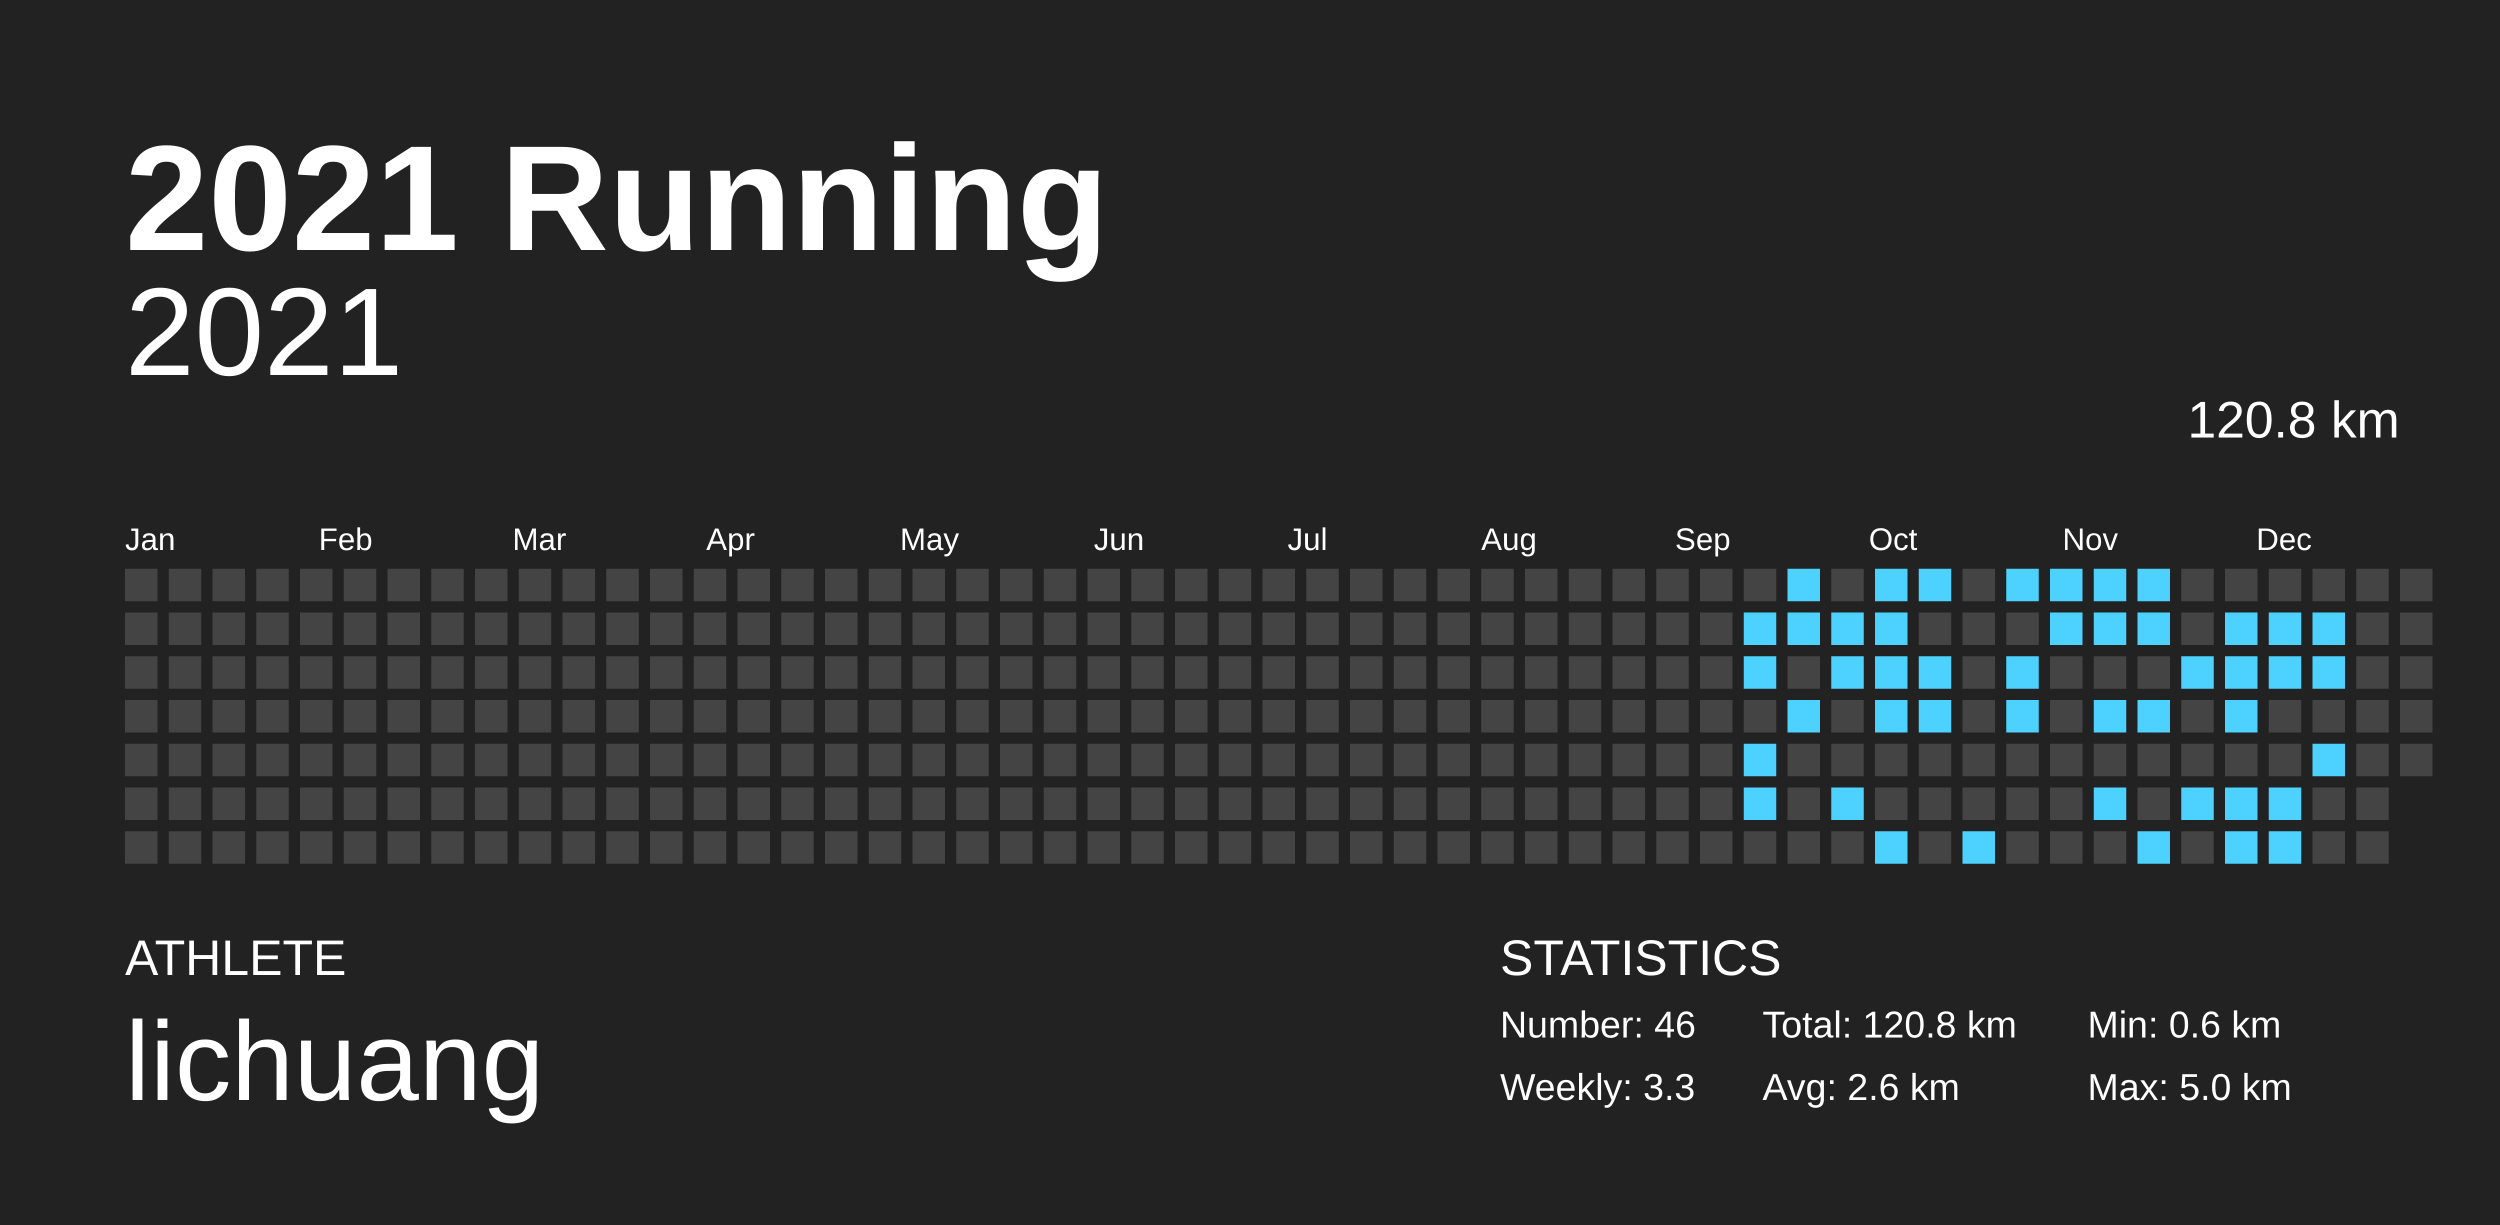
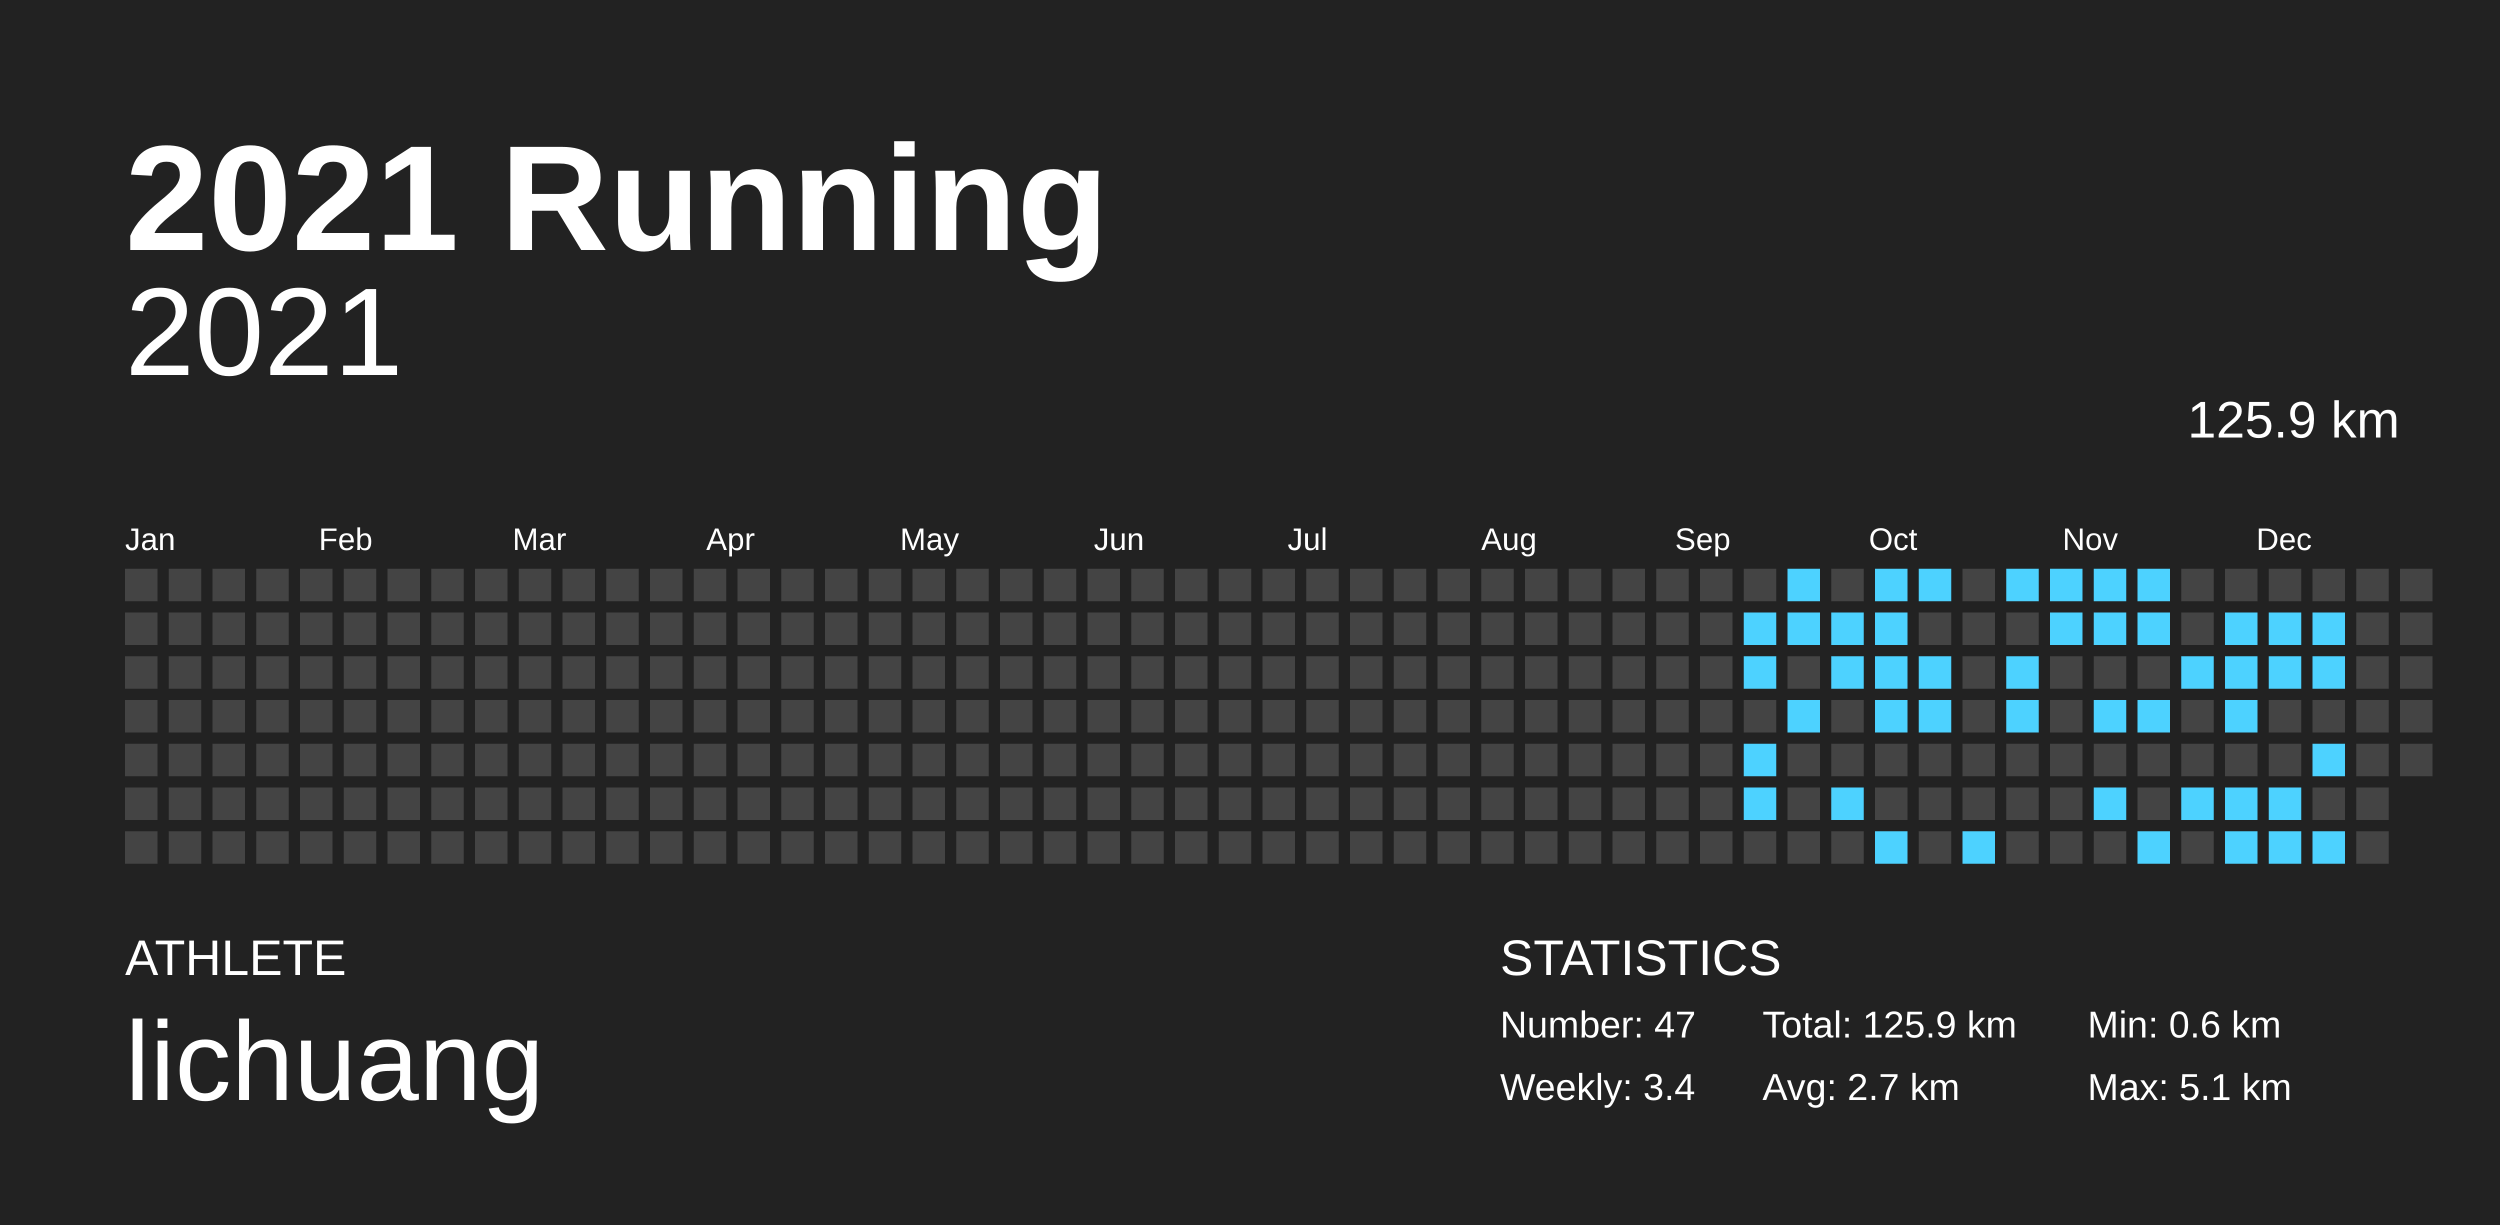
<svg xmlns="http://www.w3.org/2000/svg" baseProfile="full" height="98mm" version="1.1" viewBox="0,0,200,98" width="200mm">
  <defs />
  <rect fill="#222222" height="98" width="200" x="0" y="0" />
  <text fill="#FFFFFF" style="font-size:12px; font-family:Arial; font-weight:bold;" x="10" y="20">2021 Running</text>
  <text fill="#FFFFFF" style="font-size:4px; font-family:Arial" x="10" y="78">ATHLETE</text>
  <text fill="#FFFFFF" style="font-size:9px; font-family:Arial" x="10" y="88">lichuang</text>
  <text fill="#FFFFFF" style="font-size:4px; font-family:Arial" x="120" y="78">STATISTICS</text>
-   <text fill="#FFFFFF" style="font-size:3px; font-family:Arial" x="120" y="83">Number: 46</text>
-   <text fill="#FFFFFF" style="font-size:3px; font-family:Arial" x="120" y="88">Weekly: 3.3</text>
-   <text fill="#FFFFFF" style="font-size:3px; font-family:Arial" x="141" y="83">Total: 120.8 km</text>
-   <text fill="#FFFFFF" style="font-size:3px; font-family:Arial" x="141" y="88">Avg: 2.6 km</text>
+   <text fill="#FFFFFF" style="font-size:3px; font-family:Arial" x="120" y="83">Number: 47</text>
+   <text fill="#FFFFFF" style="font-size:3px; font-family:Arial" x="120" y="88">Weekly: 3.4</text>
+   <text fill="#FFFFFF" style="font-size:3px; font-family:Arial" x="141" y="83">Total: 125.9 km</text>
+   <text fill="#FFFFFF" style="font-size:3px; font-family:Arial" x="141" y="88">Avg: 2.7 km</text>
  <text fill="#FFFFFF" style="font-size:3px; font-family:Arial" x="167" y="83">Min: 0.6 km</text>
-   <text fill="#FFFFFF" style="font-size:3px; font-family:Arial" x="167" y="88">Max: 5.0 km</text>
+   <text fill="#FFFFFF" style="font-size:3px; font-family:Arial" x="167" y="88">Max: 5.1 km</text>
  <text alignment-baseline="hanging" fill="#FFFFFF" style="font-size:10.0px; font-family:Arial;" x="10" y="30">2021</text>
-   <text alignment-baseline="hanging" fill="#FFFFFF" style="font-size:4.125px; font-family:Arial;" x="175" y="35">120.8 km</text>
+   <text alignment-baseline="hanging" fill="#FFFFFF" style="font-size:4.125px; font-family:Arial;" x="175" y="35">125.9 km</text>
  <text fill="#FFFFFF" style="font-size:2.5px; font-family:Arial" x="10.0" y="44">Jan</text>
  <text fill="#FFFFFF" style="font-size:2.5px; font-family:Arial" x="25.5" y="44">Feb</text>
  <text fill="#FFFFFF" style="font-size:2.5px; font-family:Arial" x="41.0" y="44">Mar</text>
  <text fill="#FFFFFF" style="font-size:2.5px; font-family:Arial" x="56.5" y="44">Apr</text>
  <text fill="#FFFFFF" style="font-size:2.5px; font-family:Arial" x="72.0" y="44">May</text>
  <text fill="#FFFFFF" style="font-size:2.5px; font-family:Arial" x="87.5" y="44">Jun</text>
  <text fill="#FFFFFF" style="font-size:2.5px; font-family:Arial" x="103.0" y="44">Jul</text>
  <text fill="#FFFFFF" style="font-size:2.5px; font-family:Arial" x="118.5" y="44">Aug</text>
  <text fill="#FFFFFF" style="font-size:2.5px; font-family:Arial" x="134.0" y="44">Sep</text>
  <text fill="#FFFFFF" style="font-size:2.5px; font-family:Arial" x="149.5" y="44">Oct</text>
  <text fill="#FFFFFF" style="font-size:2.5px; font-family:Arial" x="165.0" y="44">Nov</text>
  <text fill="#FFFFFF" style="font-size:2.5px; font-family:Arial" x="180.5" y="44">Dec</text>
  <rect fill="#444444" height="2.6" width="2.6" x="10.0" y="45.5" />
  <rect fill="#444444" height="2.6" width="2.6" x="10.0" y="49.0" />
  <rect fill="#444444" height="2.6" width="2.6" x="10.0" y="52.5" />
  <rect fill="#444444" height="2.6" width="2.6" x="10.0" y="56.0" />
  <rect fill="#444444" height="2.6" width="2.6" x="10.0" y="59.5" />
  <rect fill="#444444" height="2.6" width="2.6" x="10.0" y="63.0" />
  <rect fill="#444444" height="2.6" width="2.6" x="10.0" y="66.5" />
  <rect fill="#444444" height="2.6" width="2.6" x="13.5" y="45.5" />
  <rect fill="#444444" height="2.6" width="2.6" x="13.5" y="49.0" />
  <rect fill="#444444" height="2.6" width="2.6" x="13.5" y="52.5" />
  <rect fill="#444444" height="2.6" width="2.6" x="13.5" y="56.0" />
  <rect fill="#444444" height="2.6" width="2.6" x="13.5" y="59.5" />
  <rect fill="#444444" height="2.6" width="2.6" x="13.5" y="63.0" />
  <rect fill="#444444" height="2.6" width="2.6" x="13.5" y="66.5" />
  <rect fill="#444444" height="2.6" width="2.6" x="17.0" y="45.5" />
  <rect fill="#444444" height="2.6" width="2.6" x="17.0" y="49.0" />
  <rect fill="#444444" height="2.6" width="2.6" x="17.0" y="52.5" />
  <rect fill="#444444" height="2.6" width="2.6" x="17.0" y="56.0" />
  <rect fill="#444444" height="2.6" width="2.6" x="17.0" y="59.5" />
  <rect fill="#444444" height="2.6" width="2.6" x="17.0" y="63.0" />
  <rect fill="#444444" height="2.6" width="2.6" x="17.0" y="66.5" />
  <rect fill="#444444" height="2.6" width="2.6" x="20.5" y="45.5" />
  <rect fill="#444444" height="2.6" width="2.6" x="20.5" y="49.0" />
  <rect fill="#444444" height="2.6" width="2.6" x="20.5" y="52.5" />
  <rect fill="#444444" height="2.6" width="2.6" x="20.5" y="56.0" />
  <rect fill="#444444" height="2.6" width="2.6" x="20.5" y="59.5" />
  <rect fill="#444444" height="2.6" width="2.6" x="20.5" y="63.0" />
  <rect fill="#444444" height="2.6" width="2.6" x="20.5" y="66.5" />
  <rect fill="#444444" height="2.6" width="2.6" x="24.0" y="45.5" />
  <rect fill="#444444" height="2.6" width="2.6" x="24.0" y="49.0" />
  <rect fill="#444444" height="2.6" width="2.6" x="24.0" y="52.5" />
  <rect fill="#444444" height="2.6" width="2.6" x="24.0" y="56.0" />
  <rect fill="#444444" height="2.6" width="2.6" x="24.0" y="59.5" />
  <rect fill="#444444" height="2.6" width="2.6" x="24.0" y="63.0" />
  <rect fill="#444444" height="2.6" width="2.6" x="24.0" y="66.5" />
  <rect fill="#444444" height="2.6" width="2.6" x="27.5" y="45.5" />
  <rect fill="#444444" height="2.6" width="2.6" x="27.5" y="49.0" />
  <rect fill="#444444" height="2.6" width="2.6" x="27.5" y="52.5" />
  <rect fill="#444444" height="2.6" width="2.6" x="27.5" y="56.0" />
  <rect fill="#444444" height="2.6" width="2.6" x="27.5" y="59.5" />
  <rect fill="#444444" height="2.6" width="2.6" x="27.5" y="63.0" />
  <rect fill="#444444" height="2.6" width="2.6" x="27.5" y="66.5" />
  <rect fill="#444444" height="2.6" width="2.6" x="31.0" y="45.5" />
  <rect fill="#444444" height="2.6" width="2.6" x="31.0" y="49.0" />
  <rect fill="#444444" height="2.6" width="2.6" x="31.0" y="52.5" />
  <rect fill="#444444" height="2.6" width="2.6" x="31.0" y="56.0" />
  <rect fill="#444444" height="2.6" width="2.6" x="31.0" y="59.5" />
  <rect fill="#444444" height="2.6" width="2.6" x="31.0" y="63.0" />
  <rect fill="#444444" height="2.6" width="2.6" x="31.0" y="66.5" />
  <rect fill="#444444" height="2.6" width="2.6" x="34.5" y="45.5" />
  <rect fill="#444444" height="2.6" width="2.6" x="34.5" y="49.0" />
  <rect fill="#444444" height="2.6" width="2.6" x="34.5" y="52.5" />
  <rect fill="#444444" height="2.6" width="2.6" x="34.5" y="56.0" />
  <rect fill="#444444" height="2.6" width="2.6" x="34.5" y="59.5" />
  <rect fill="#444444" height="2.6" width="2.6" x="34.5" y="63.0" />
  <rect fill="#444444" height="2.6" width="2.6" x="34.5" y="66.5" />
  <rect fill="#444444" height="2.6" width="2.6" x="38.0" y="45.5" />
  <rect fill="#444444" height="2.6" width="2.6" x="38.0" y="49.0" />
  <rect fill="#444444" height="2.6" width="2.6" x="38.0" y="52.5" />
  <rect fill="#444444" height="2.6" width="2.6" x="38.0" y="56.0" />
  <rect fill="#444444" height="2.6" width="2.6" x="38.0" y="59.5" />
  <rect fill="#444444" height="2.6" width="2.6" x="38.0" y="63.0" />
  <rect fill="#444444" height="2.6" width="2.6" x="38.0" y="66.5" />
  <rect fill="#444444" height="2.6" width="2.6" x="41.5" y="45.5" />
  <rect fill="#444444" height="2.6" width="2.6" x="41.5" y="49.0" />
  <rect fill="#444444" height="2.6" width="2.6" x="41.5" y="52.5" />
  <rect fill="#444444" height="2.6" width="2.6" x="41.5" y="56.0" />
  <rect fill="#444444" height="2.6" width="2.6" x="41.5" y="59.5" />
  <rect fill="#444444" height="2.6" width="2.6" x="41.5" y="63.0" />
  <rect fill="#444444" height="2.6" width="2.6" x="41.5" y="66.5" />
  <rect fill="#444444" height="2.6" width="2.6" x="45.0" y="45.5" />
  <rect fill="#444444" height="2.6" width="2.6" x="45.0" y="49.0" />
  <rect fill="#444444" height="2.6" width="2.6" x="45.0" y="52.5" />
  <rect fill="#444444" height="2.6" width="2.6" x="45.0" y="56.0" />
  <rect fill="#444444" height="2.6" width="2.6" x="45.0" y="59.5" />
  <rect fill="#444444" height="2.6" width="2.6" x="45.0" y="63.0" />
  <rect fill="#444444" height="2.6" width="2.6" x="45.0" y="66.5" />
  <rect fill="#444444" height="2.6" width="2.6" x="48.5" y="45.5" />
  <rect fill="#444444" height="2.6" width="2.6" x="48.5" y="49.0" />
  <rect fill="#444444" height="2.6" width="2.6" x="48.5" y="52.5" />
  <rect fill="#444444" height="2.6" width="2.6" x="48.5" y="56.0" />
  <rect fill="#444444" height="2.6" width="2.6" x="48.5" y="59.5" />
  <rect fill="#444444" height="2.6" width="2.6" x="48.5" y="63.0" />
  <rect fill="#444444" height="2.6" width="2.6" x="48.5" y="66.5" />
  <rect fill="#444444" height="2.6" width="2.6" x="52.0" y="45.5" />
  <rect fill="#444444" height="2.6" width="2.6" x="52.0" y="49.0" />
  <rect fill="#444444" height="2.6" width="2.6" x="52.0" y="52.5" />
  <rect fill="#444444" height="2.6" width="2.6" x="52.0" y="56.0" />
  <rect fill="#444444" height="2.6" width="2.6" x="52.0" y="59.5" />
  <rect fill="#444444" height="2.6" width="2.6" x="52.0" y="63.0" />
  <rect fill="#444444" height="2.6" width="2.6" x="52.0" y="66.5" />
  <rect fill="#444444" height="2.6" width="2.6" x="55.5" y="45.5" />
  <rect fill="#444444" height="2.6" width="2.6" x="55.5" y="49.0" />
  <rect fill="#444444" height="2.6" width="2.6" x="55.5" y="52.5" />
  <rect fill="#444444" height="2.6" width="2.6" x="55.5" y="56.0" />
  <rect fill="#444444" height="2.6" width="2.6" x="55.5" y="59.5" />
  <rect fill="#444444" height="2.6" width="2.6" x="55.5" y="63.0" />
  <rect fill="#444444" height="2.6" width="2.6" x="55.5" y="66.5" />
  <rect fill="#444444" height="2.6" width="2.6" x="59.0" y="45.5" />
  <rect fill="#444444" height="2.6" width="2.6" x="59.0" y="49.0" />
  <rect fill="#444444" height="2.6" width="2.6" x="59.0" y="52.5" />
  <rect fill="#444444" height="2.6" width="2.6" x="59.0" y="56.0" />
  <rect fill="#444444" height="2.6" width="2.6" x="59.0" y="59.5" />
  <rect fill="#444444" height="2.6" width="2.6" x="59.0" y="63.0" />
  <rect fill="#444444" height="2.6" width="2.6" x="59.0" y="66.5" />
  <rect fill="#444444" height="2.6" width="2.6" x="62.5" y="45.5" />
  <rect fill="#444444" height="2.6" width="2.6" x="62.5" y="49.0" />
  <rect fill="#444444" height="2.6" width="2.6" x="62.5" y="52.5" />
  <rect fill="#444444" height="2.6" width="2.6" x="62.5" y="56.0" />
  <rect fill="#444444" height="2.6" width="2.6" x="62.5" y="59.5" />
  <rect fill="#444444" height="2.6" width="2.6" x="62.5" y="63.0" />
  <rect fill="#444444" height="2.6" width="2.6" x="62.5" y="66.5" />
  <rect fill="#444444" height="2.6" width="2.6" x="66.0" y="45.5" />
  <rect fill="#444444" height="2.6" width="2.6" x="66.0" y="49.0" />
  <rect fill="#444444" height="2.6" width="2.6" x="66.0" y="52.5" />
  <rect fill="#444444" height="2.6" width="2.6" x="66.0" y="56.0" />
  <rect fill="#444444" height="2.6" width="2.6" x="66.0" y="59.5" />
  <rect fill="#444444" height="2.6" width="2.6" x="66.0" y="63.0" />
  <rect fill="#444444" height="2.6" width="2.6" x="66.0" y="66.5" />
  <rect fill="#444444" height="2.6" width="2.6" x="69.5" y="45.5" />
  <rect fill="#444444" height="2.6" width="2.6" x="69.5" y="49.0" />
  <rect fill="#444444" height="2.6" width="2.6" x="69.5" y="52.5" />
  <rect fill="#444444" height="2.6" width="2.6" x="69.5" y="56.0" />
  <rect fill="#444444" height="2.6" width="2.6" x="69.5" y="59.5" />
  <rect fill="#444444" height="2.6" width="2.6" x="69.5" y="63.0" />
  <rect fill="#444444" height="2.6" width="2.6" x="69.5" y="66.5" />
  <rect fill="#444444" height="2.6" width="2.6" x="73.0" y="45.5" />
  <rect fill="#444444" height="2.6" width="2.6" x="73.0" y="49.0" />
  <rect fill="#444444" height="2.6" width="2.6" x="73.0" y="52.5" />
  <rect fill="#444444" height="2.6" width="2.6" x="73.0" y="56.0" />
  <rect fill="#444444" height="2.6" width="2.6" x="73.0" y="59.5" />
  <rect fill="#444444" height="2.6" width="2.6" x="73.0" y="63.0" />
  <rect fill="#444444" height="2.6" width="2.6" x="73.0" y="66.5" />
  <rect fill="#444444" height="2.6" width="2.6" x="76.5" y="45.5" />
  <rect fill="#444444" height="2.6" width="2.6" x="76.5" y="49.0" />
  <rect fill="#444444" height="2.6" width="2.6" x="76.5" y="52.5" />
  <rect fill="#444444" height="2.6" width="2.6" x="76.5" y="56.0" />
  <rect fill="#444444" height="2.6" width="2.6" x="76.5" y="59.5" />
  <rect fill="#444444" height="2.6" width="2.6" x="76.5" y="63.0" />
  <rect fill="#444444" height="2.6" width="2.6" x="76.5" y="66.5" />
  <rect fill="#444444" height="2.6" width="2.6" x="80.0" y="45.5" />
  <rect fill="#444444" height="2.6" width="2.6" x="80.0" y="49.0" />
  <rect fill="#444444" height="2.6" width="2.6" x="80.0" y="52.5" />
  <rect fill="#444444" height="2.6" width="2.6" x="80.0" y="56.0" />
  <rect fill="#444444" height="2.6" width="2.6" x="80.0" y="59.5" />
  <rect fill="#444444" height="2.6" width="2.6" x="80.0" y="63.0" />
  <rect fill="#444444" height="2.6" width="2.6" x="80.0" y="66.5" />
  <rect fill="#444444" height="2.6" width="2.6" x="83.5" y="45.5" />
  <rect fill="#444444" height="2.6" width="2.6" x="83.5" y="49.0" />
  <rect fill="#444444" height="2.6" width="2.6" x="83.5" y="52.5" />
  <rect fill="#444444" height="2.6" width="2.6" x="83.5" y="56.0" />
  <rect fill="#444444" height="2.6" width="2.6" x="83.5" y="59.5" />
  <rect fill="#444444" height="2.6" width="2.6" x="83.5" y="63.0" />
  <rect fill="#444444" height="2.6" width="2.6" x="83.5" y="66.5" />
  <rect fill="#444444" height="2.6" width="2.6" x="87.0" y="45.5" />
  <rect fill="#444444" height="2.6" width="2.6" x="87.0" y="49.0" />
  <rect fill="#444444" height="2.6" width="2.6" x="87.0" y="52.5" />
  <rect fill="#444444" height="2.6" width="2.6" x="87.0" y="56.0" />
  <rect fill="#444444" height="2.6" width="2.6" x="87.0" y="59.5" />
  <rect fill="#444444" height="2.6" width="2.6" x="87.0" y="63.0" />
  <rect fill="#444444" height="2.6" width="2.6" x="87.0" y="66.5" />
  <rect fill="#444444" height="2.6" width="2.6" x="90.5" y="45.5" />
  <rect fill="#444444" height="2.6" width="2.6" x="90.5" y="49.0" />
  <rect fill="#444444" height="2.6" width="2.6" x="90.5" y="52.5" />
  <rect fill="#444444" height="2.6" width="2.6" x="90.5" y="56.0" />
  <rect fill="#444444" height="2.6" width="2.6" x="90.5" y="59.5" />
  <rect fill="#444444" height="2.6" width="2.6" x="90.5" y="63.0" />
  <rect fill="#444444" height="2.6" width="2.6" x="90.5" y="66.5" />
  <rect fill="#444444" height="2.6" width="2.6" x="94.0" y="45.5" />
  <rect fill="#444444" height="2.6" width="2.6" x="94.0" y="49.0" />
  <rect fill="#444444" height="2.6" width="2.6" x="94.0" y="52.5" />
  <rect fill="#444444" height="2.6" width="2.6" x="94.0" y="56.0" />
  <rect fill="#444444" height="2.6" width="2.6" x="94.0" y="59.5" />
  <rect fill="#444444" height="2.6" width="2.6" x="94.0" y="63.0" />
  <rect fill="#444444" height="2.6" width="2.6" x="94.0" y="66.5" />
  <rect fill="#444444" height="2.6" width="2.6" x="97.5" y="45.5" />
  <rect fill="#444444" height="2.6" width="2.6" x="97.5" y="49.0" />
  <rect fill="#444444" height="2.6" width="2.6" x="97.5" y="52.5" />
  <rect fill="#444444" height="2.6" width="2.6" x="97.5" y="56.0" />
  <rect fill="#444444" height="2.6" width="2.6" x="97.5" y="59.5" />
  <rect fill="#444444" height="2.6" width="2.6" x="97.5" y="63.0" />
  <rect fill="#444444" height="2.6" width="2.6" x="97.5" y="66.5" />
  <rect fill="#444444" height="2.6" width="2.6" x="101.0" y="45.5" />
  <rect fill="#444444" height="2.6" width="2.6" x="101.0" y="49.0" />
  <rect fill="#444444" height="2.6" width="2.6" x="101.0" y="52.5" />
  <rect fill="#444444" height="2.6" width="2.6" x="101.0" y="56.0" />
  <rect fill="#444444" height="2.6" width="2.6" x="101.0" y="59.5" />
  <rect fill="#444444" height="2.6" width="2.6" x="101.0" y="63.0" />
  <rect fill="#444444" height="2.6" width="2.6" x="101.0" y="66.5" />
  <rect fill="#444444" height="2.6" width="2.6" x="104.5" y="45.5" />
  <rect fill="#444444" height="2.6" width="2.6" x="104.5" y="49.0" />
  <rect fill="#444444" height="2.6" width="2.6" x="104.5" y="52.5" />
  <rect fill="#444444" height="2.6" width="2.6" x="104.5" y="56.0" />
  <rect fill="#444444" height="2.6" width="2.6" x="104.5" y="59.5" />
  <rect fill="#444444" height="2.6" width="2.6" x="104.5" y="63.0" />
  <rect fill="#444444" height="2.6" width="2.6" x="104.5" y="66.5" />
  <rect fill="#444444" height="2.6" width="2.6" x="108.0" y="45.5" />
  <rect fill="#444444" height="2.6" width="2.6" x="108.0" y="49.0" />
  <rect fill="#444444" height="2.6" width="2.6" x="108.0" y="52.5" />
  <rect fill="#444444" height="2.6" width="2.6" x="108.0" y="56.0" />
  <rect fill="#444444" height="2.6" width="2.6" x="108.0" y="59.5" />
  <rect fill="#444444" height="2.6" width="2.6" x="108.0" y="63.0" />
  <rect fill="#444444" height="2.6" width="2.6" x="108.0" y="66.5" />
  <rect fill="#444444" height="2.6" width="2.6" x="111.5" y="45.5" />
  <rect fill="#444444" height="2.6" width="2.6" x="111.5" y="49.0" />
  <rect fill="#444444" height="2.6" width="2.6" x="111.5" y="52.5" />
  <rect fill="#444444" height="2.6" width="2.6" x="111.5" y="56.0" />
  <rect fill="#444444" height="2.6" width="2.6" x="111.5" y="59.5" />
  <rect fill="#444444" height="2.6" width="2.6" x="111.5" y="63.0" />
  <rect fill="#444444" height="2.6" width="2.6" x="111.5" y="66.5" />
  <rect fill="#444444" height="2.6" width="2.6" x="115.0" y="45.5" />
  <rect fill="#444444" height="2.6" width="2.6" x="115.0" y="49.0" />
  <rect fill="#444444" height="2.6" width="2.6" x="115.0" y="52.5" />
  <rect fill="#444444" height="2.6" width="2.6" x="115.0" y="56.0" />
  <rect fill="#444444" height="2.6" width="2.6" x="115.0" y="59.5" />
  <rect fill="#444444" height="2.6" width="2.6" x="115.0" y="63.0" />
  <rect fill="#444444" height="2.6" width="2.6" x="115.0" y="66.5" />
  <rect fill="#444444" height="2.6" width="2.6" x="118.5" y="45.5" />
  <rect fill="#444444" height="2.6" width="2.6" x="118.5" y="49.0" />
  <rect fill="#444444" height="2.6" width="2.6" x="118.5" y="52.5" />
  <rect fill="#444444" height="2.6" width="2.6" x="118.5" y="56.0" />
  <rect fill="#444444" height="2.6" width="2.6" x="118.5" y="59.5" />
  <rect fill="#444444" height="2.6" width="2.6" x="118.5" y="63.0" />
  <rect fill="#444444" height="2.6" width="2.6" x="118.5" y="66.5" />
  <rect fill="#444444" height="2.6" width="2.6" x="122.0" y="45.5" />
  <rect fill="#444444" height="2.6" width="2.6" x="122.0" y="49.0" />
  <rect fill="#444444" height="2.6" width="2.6" x="122.0" y="52.5" />
  <rect fill="#444444" height="2.6" width="2.6" x="122.0" y="56.0" />
  <rect fill="#444444" height="2.6" width="2.6" x="122.0" y="59.5" />
  <rect fill="#444444" height="2.6" width="2.6" x="122.0" y="63.0" />
  <rect fill="#444444" height="2.6" width="2.6" x="122.0" y="66.5" />
  <rect fill="#444444" height="2.6" width="2.6" x="125.5" y="45.5" />
  <rect fill="#444444" height="2.6" width="2.6" x="125.5" y="49.0" />
  <rect fill="#444444" height="2.6" width="2.6" x="125.5" y="52.5" />
  <rect fill="#444444" height="2.6" width="2.6" x="125.5" y="56.0" />
  <rect fill="#444444" height="2.6" width="2.6" x="125.5" y="59.5" />
  <rect fill="#444444" height="2.6" width="2.6" x="125.5" y="63.0" />
  <rect fill="#444444" height="2.6" width="2.6" x="125.5" y="66.5" />
  <rect fill="#444444" height="2.6" width="2.6" x="129.0" y="45.5" />
  <rect fill="#444444" height="2.6" width="2.6" x="129.0" y="49.0" />
  <rect fill="#444444" height="2.6" width="2.6" x="129.0" y="52.5" />
  <rect fill="#444444" height="2.6" width="2.6" x="129.0" y="56.0" />
  <rect fill="#444444" height="2.6" width="2.6" x="129.0" y="59.5" />
  <rect fill="#444444" height="2.6" width="2.6" x="129.0" y="63.0" />
  <rect fill="#444444" height="2.6" width="2.6" x="129.0" y="66.5" />
  <rect fill="#444444" height="2.6" width="2.6" x="132.5" y="45.5" />
  <rect fill="#444444" height="2.6" width="2.6" x="132.5" y="49.0" />
  <rect fill="#444444" height="2.6" width="2.6" x="132.5" y="52.5" />
  <rect fill="#444444" height="2.6" width="2.6" x="132.5" y="56.0" />
  <rect fill="#444444" height="2.6" width="2.6" x="132.5" y="59.5" />
  <rect fill="#444444" height="2.6" width="2.6" x="132.5" y="63.0" />
  <rect fill="#444444" height="2.6" width="2.6" x="132.5" y="66.5" />
  <rect fill="#444444" height="2.6" width="2.6" x="136.0" y="45.5" />
  <rect fill="#444444" height="2.6" width="2.6" x="136.0" y="49.0" />
  <rect fill="#444444" height="2.6" width="2.6" x="136.0" y="52.5" />
  <rect fill="#444444" height="2.6" width="2.6" x="136.0" y="56.0" />
  <rect fill="#444444" height="2.6" width="2.6" x="136.0" y="59.5" />
  <rect fill="#444444" height="2.6" width="2.6" x="136.0" y="63.0" />
  <rect fill="#444444" height="2.6" width="2.6" x="136.0" y="66.5" />
  <rect fill="#444444" height="2.6" width="2.6" x="139.5" y="45.5" />
  <rect fill="#4dd2ff" height="2.6" width="2.6" x="139.5" y="49.0" />
  <rect fill="#4dd2ff" height="2.6" width="2.6" x="139.5" y="52.5" />
  <rect fill="#444444" height="2.6" width="2.6" x="139.5" y="56.0" />
  <rect fill="#4dd2ff" height="2.6" width="2.6" x="139.5" y="59.5" />
  <rect fill="#4dd2ff" height="2.6" width="2.6" x="139.5" y="63.0" />
  <rect fill="#444444" height="2.6" width="2.6" x="139.5" y="66.5" />
  <rect fill="#4dd2ff" height="2.6" width="2.6" x="143.0" y="45.5" />
  <rect fill="#4dd2ff" height="2.6" width="2.6" x="143.0" y="49.0" />
  <rect fill="#444444" height="2.6" width="2.6" x="143.0" y="52.5" />
  <rect fill="#4dd2ff" height="2.6" width="2.6" x="143.0" y="56.0" />
  <rect fill="#444444" height="2.6" width="2.6" x="143.0" y="59.5" />
  <rect fill="#444444" height="2.6" width="2.6" x="143.0" y="63.0" />
  <rect fill="#444444" height="2.6" width="2.6" x="143.0" y="66.5" />
  <rect fill="#444444" height="2.6" width="2.6" x="146.5" y="45.5" />
  <rect fill="#4dd2ff" height="2.6" width="2.6" x="146.5" y="49.0" />
  <rect fill="#4dd2ff" height="2.6" width="2.6" x="146.5" y="52.5" />
  <rect fill="#444444" height="2.6" width="2.6" x="146.5" y="56.0" />
  <rect fill="#444444" height="2.6" width="2.6" x="146.5" y="59.5" />
  <rect fill="#4dd2ff" height="2.6" width="2.6" x="146.5" y="63.0" />
  <rect fill="#444444" height="2.6" width="2.6" x="146.5" y="66.5" />
  <rect fill="#4dd2ff" height="2.6" width="2.6" x="150.0" y="45.5" />
  <rect fill="#4dd2ff" height="2.6" width="2.6" x="150.0" y="49.0" />
  <rect fill="#4dd2ff" height="2.6" width="2.6" x="150.0" y="52.5" />
  <rect fill="#4dd2ff" height="2.6" width="2.6" x="150.0" y="56.0" />
  <rect fill="#444444" height="2.6" width="2.6" x="150.0" y="59.5" />
  <rect fill="#444444" height="2.6" width="2.6" x="150.0" y="63.0" />
  <rect fill="#4dd2ff" height="2.6" width="2.6" x="150.0" y="66.5" />
  <rect fill="#4dd2ff" height="2.6" width="2.6" x="153.5" y="45.5" />
  <rect fill="#444444" height="2.6" width="2.6" x="153.5" y="49.0" />
  <rect fill="#4dd2ff" height="2.6" width="2.6" x="153.5" y="52.5" />
  <rect fill="#4dd2ff" height="2.6" width="2.6" x="153.5" y="56.0" />
  <rect fill="#444444" height="2.6" width="2.6" x="153.5" y="59.5" />
  <rect fill="#444444" height="2.6" width="2.6" x="153.5" y="63.0" />
  <rect fill="#444444" height="2.6" width="2.6" x="153.5" y="66.5" />
  <rect fill="#444444" height="2.6" width="2.6" x="157.0" y="45.5" />
  <rect fill="#444444" height="2.6" width="2.6" x="157.0" y="49.0" />
  <rect fill="#444444" height="2.6" width="2.6" x="157.0" y="52.5" />
  <rect fill="#444444" height="2.6" width="2.6" x="157.0" y="56.0" />
  <rect fill="#444444" height="2.6" width="2.6" x="157.0" y="59.5" />
  <rect fill="#444444" height="2.6" width="2.6" x="157.0" y="63.0" />
  <rect fill="#4dd2ff" height="2.6" width="2.6" x="157.0" y="66.5" />
  <rect fill="#4dd2ff" height="2.6" width="2.6" x="160.5" y="45.5" />
  <rect fill="#444444" height="2.6" width="2.6" x="160.5" y="49.0" />
  <rect fill="#4dd2ff" height="2.6" width="2.6" x="160.5" y="52.5" />
  <rect fill="#4dd2ff" height="2.6" width="2.6" x="160.5" y="56.0" />
  <rect fill="#444444" height="2.6" width="2.6" x="160.5" y="59.5" />
  <rect fill="#444444" height="2.6" width="2.6" x="160.5" y="63.0" />
  <rect fill="#444444" height="2.6" width="2.6" x="160.5" y="66.5" />
  <rect fill="#4dd2ff" height="2.6" width="2.6" x="164.0" y="45.5" />
  <rect fill="#4dd2ff" height="2.6" width="2.6" x="164.0" y="49.0" />
  <rect fill="#444444" height="2.6" width="2.6" x="164.0" y="52.5" />
  <rect fill="#444444" height="2.6" width="2.6" x="164.0" y="56.0" />
  <rect fill="#444444" height="2.6" width="2.6" x="164.0" y="59.5" />
  <rect fill="#444444" height="2.6" width="2.6" x="164.0" y="63.0" />
  <rect fill="#444444" height="2.6" width="2.6" x="164.0" y="66.5" />
  <rect fill="#4dd2ff" height="2.6" width="2.6" x="167.5" y="45.5" />
  <rect fill="#4dd2ff" height="2.6" width="2.6" x="167.5" y="49.0" />
  <rect fill="#444444" height="2.6" width="2.6" x="167.5" y="52.5" />
  <rect fill="#4dd2ff" height="2.6" width="2.6" x="167.5" y="56.0" />
  <rect fill="#444444" height="2.6" width="2.6" x="167.5" y="59.5" />
  <rect fill="#4dd2ff" height="2.6" width="2.6" x="167.5" y="63.0" />
  <rect fill="#444444" height="2.6" width="2.6" x="167.5" y="66.5" />
  <rect fill="#4dd2ff" height="2.6" width="2.6" x="171.0" y="45.5" />
  <rect fill="#4dd2ff" height="2.6" width="2.6" x="171.0" y="49.0" />
  <rect fill="#444444" height="2.6" width="2.6" x="171.0" y="52.5" />
  <rect fill="#4dd2ff" height="2.6" width="2.6" x="171.0" y="56.0" />
  <rect fill="#444444" height="2.6" width="2.6" x="171.0" y="59.5" />
  <rect fill="#444444" height="2.6" width="2.6" x="171.0" y="63.0" />
  <rect fill="#4dd2ff" height="2.6" width="2.6" x="171.0" y="66.5" />
  <rect fill="#444444" height="2.6" width="2.6" x="174.5" y="45.5" />
  <rect fill="#444444" height="2.6" width="2.6" x="174.5" y="49.0" />
  <rect fill="#4dd2ff" height="2.6" width="2.6" x="174.5" y="52.5" />
  <rect fill="#444444" height="2.6" width="2.6" x="174.5" y="56.0" />
  <rect fill="#444444" height="2.6" width="2.6" x="174.5" y="59.5" />
  <rect fill="#4dd2ff" height="2.6" width="2.6" x="174.5" y="63.0" />
  <rect fill="#444444" height="2.6" width="2.6" x="174.5" y="66.5" />
  <rect fill="#444444" height="2.6" width="2.6" x="178.0" y="45.5" />
  <rect fill="#4dd2ff" height="2.6" width="2.6" x="178.0" y="49.0" />
  <rect fill="#4dd2ff" height="2.6" width="2.6" x="178.0" y="52.5" />
  <rect fill="#4dd2ff" height="2.6" width="2.6" x="178.0" y="56.0" />
  <rect fill="#444444" height="2.6" width="2.6" x="178.0" y="59.5" />
  <rect fill="#4dd2ff" height="2.6" width="2.6" x="178.0" y="63.0" />
  <rect fill="#4dd2ff" height="2.6" width="2.6" x="178.0" y="66.5" />
  <rect fill="#444444" height="2.6" width="2.6" x="181.5" y="45.5" />
  <rect fill="#4dd2ff" height="2.6" width="2.6" x="181.5" y="49.0" />
  <rect fill="#4dd2ff" height="2.6" width="2.6" x="181.5" y="52.5" />
  <rect fill="#444444" height="2.6" width="2.6" x="181.5" y="56.0" />
  <rect fill="#444444" height="2.6" width="2.6" x="181.5" y="59.5" />
  <rect fill="#4dd2ff" height="2.6" width="2.6" x="181.5" y="63.0" />
  <rect fill="#4dd2ff" height="2.6" width="2.6" x="181.5" y="66.5" />
  <rect fill="#444444" height="2.6" width="2.6" x="185.0" y="45.5" />
  <rect fill="#4dd2ff" height="2.6" width="2.6" x="185.0" y="49.0" />
  <rect fill="#4dd2ff" height="2.6" width="2.6" x="185.0" y="52.5" />
  <rect fill="#444444" height="2.6" width="2.6" x="185.0" y="56.0" />
  <rect fill="#4dd2ff" height="2.6" width="2.6" x="185.0" y="59.5" />
  <rect fill="#444444" height="2.6" width="2.6" x="185.0" y="63.0" />
-   <rect fill="#444444" height="2.6" width="2.6" x="185.0" y="66.5" />
+   <rect fill="#4dd2ff" height="2.6" width="2.6" x="185.0" y="66.5" />
  <rect fill="#444444" height="2.6" width="2.6" x="188.5" y="45.5" />
  <rect fill="#444444" height="2.6" width="2.6" x="188.5" y="49.0" />
  <rect fill="#444444" height="2.6" width="2.6" x="188.5" y="52.5" />
  <rect fill="#444444" height="2.6" width="2.6" x="188.5" y="56.0" />
  <rect fill="#444444" height="2.6" width="2.6" x="188.5" y="59.5" />
  <rect fill="#444444" height="2.6" width="2.6" x="188.5" y="63.0" />
  <rect fill="#444444" height="2.6" width="2.6" x="188.5" y="66.5" />
  <rect fill="#444444" height="2.6" width="2.6" x="192.0" y="45.5" />
  <rect fill="#444444" height="2.6" width="2.6" x="192.0" y="49.0" />
  <rect fill="#444444" height="2.6" width="2.6" x="192.0" y="52.5" />
  <rect fill="#444444" height="2.6" width="2.6" x="192.0" y="56.0" />
  <rect fill="#444444" height="2.6" width="2.6" x="192.0" y="59.5" />
</svg>
